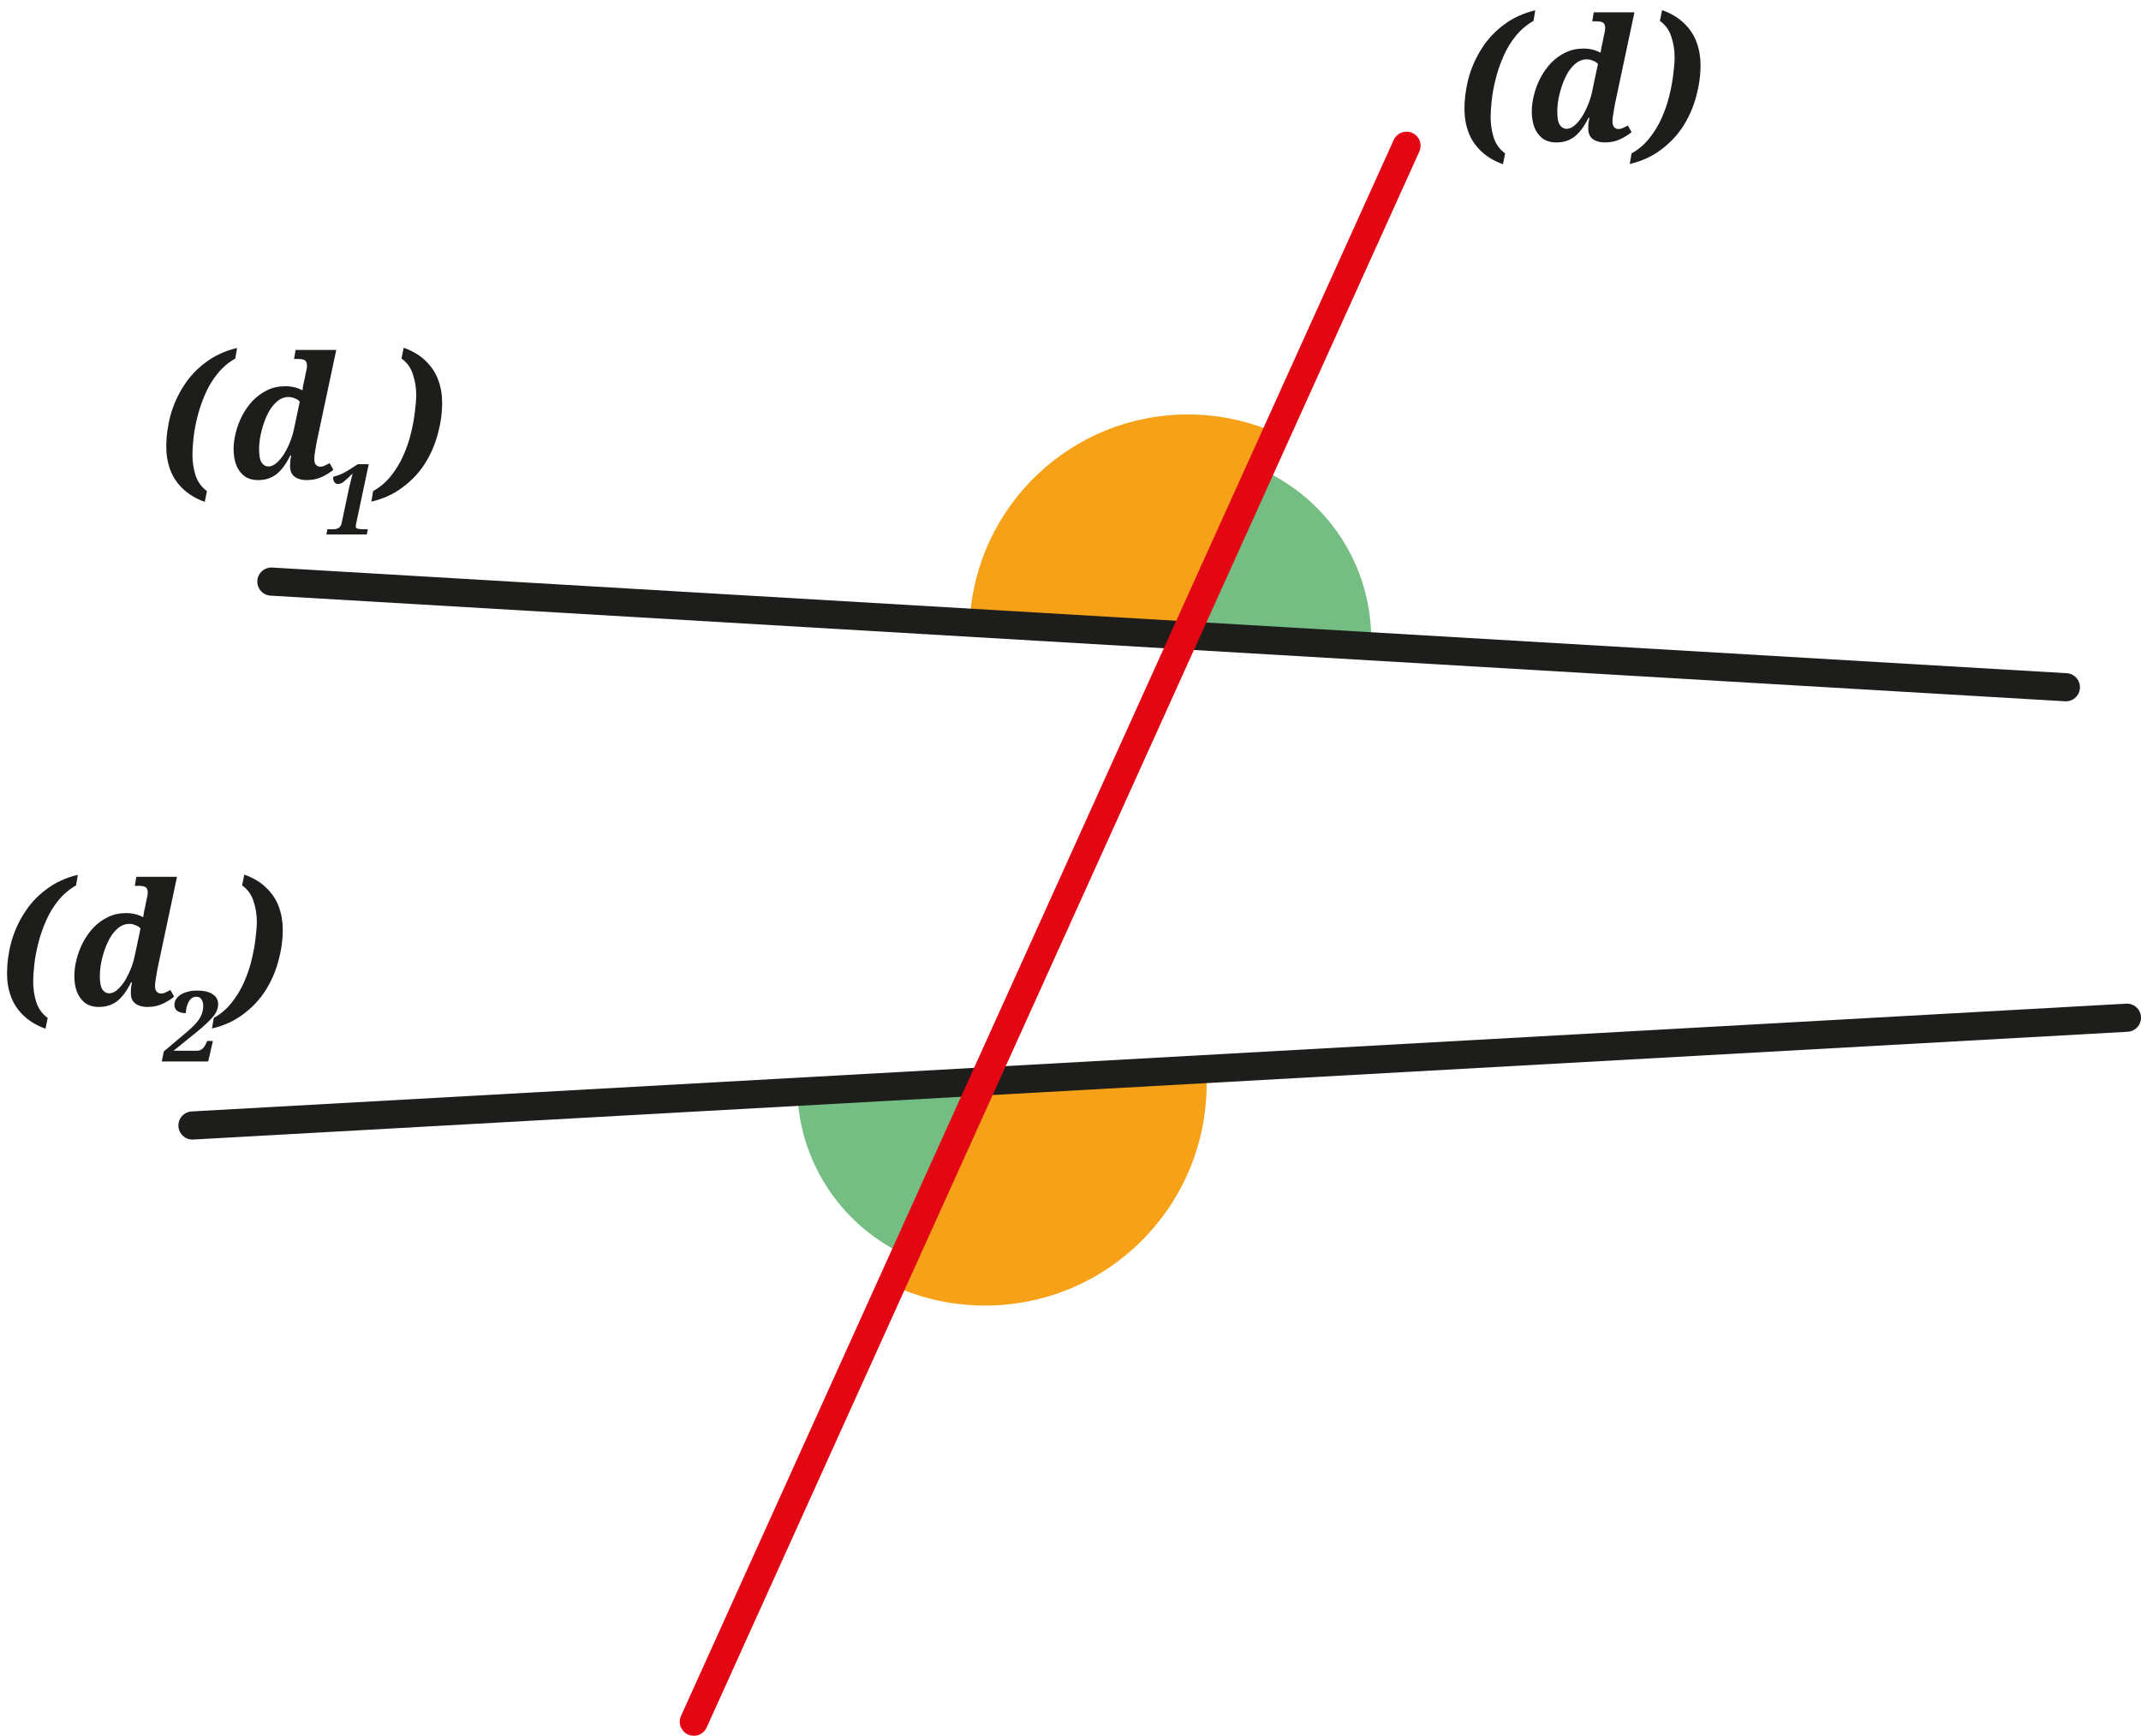
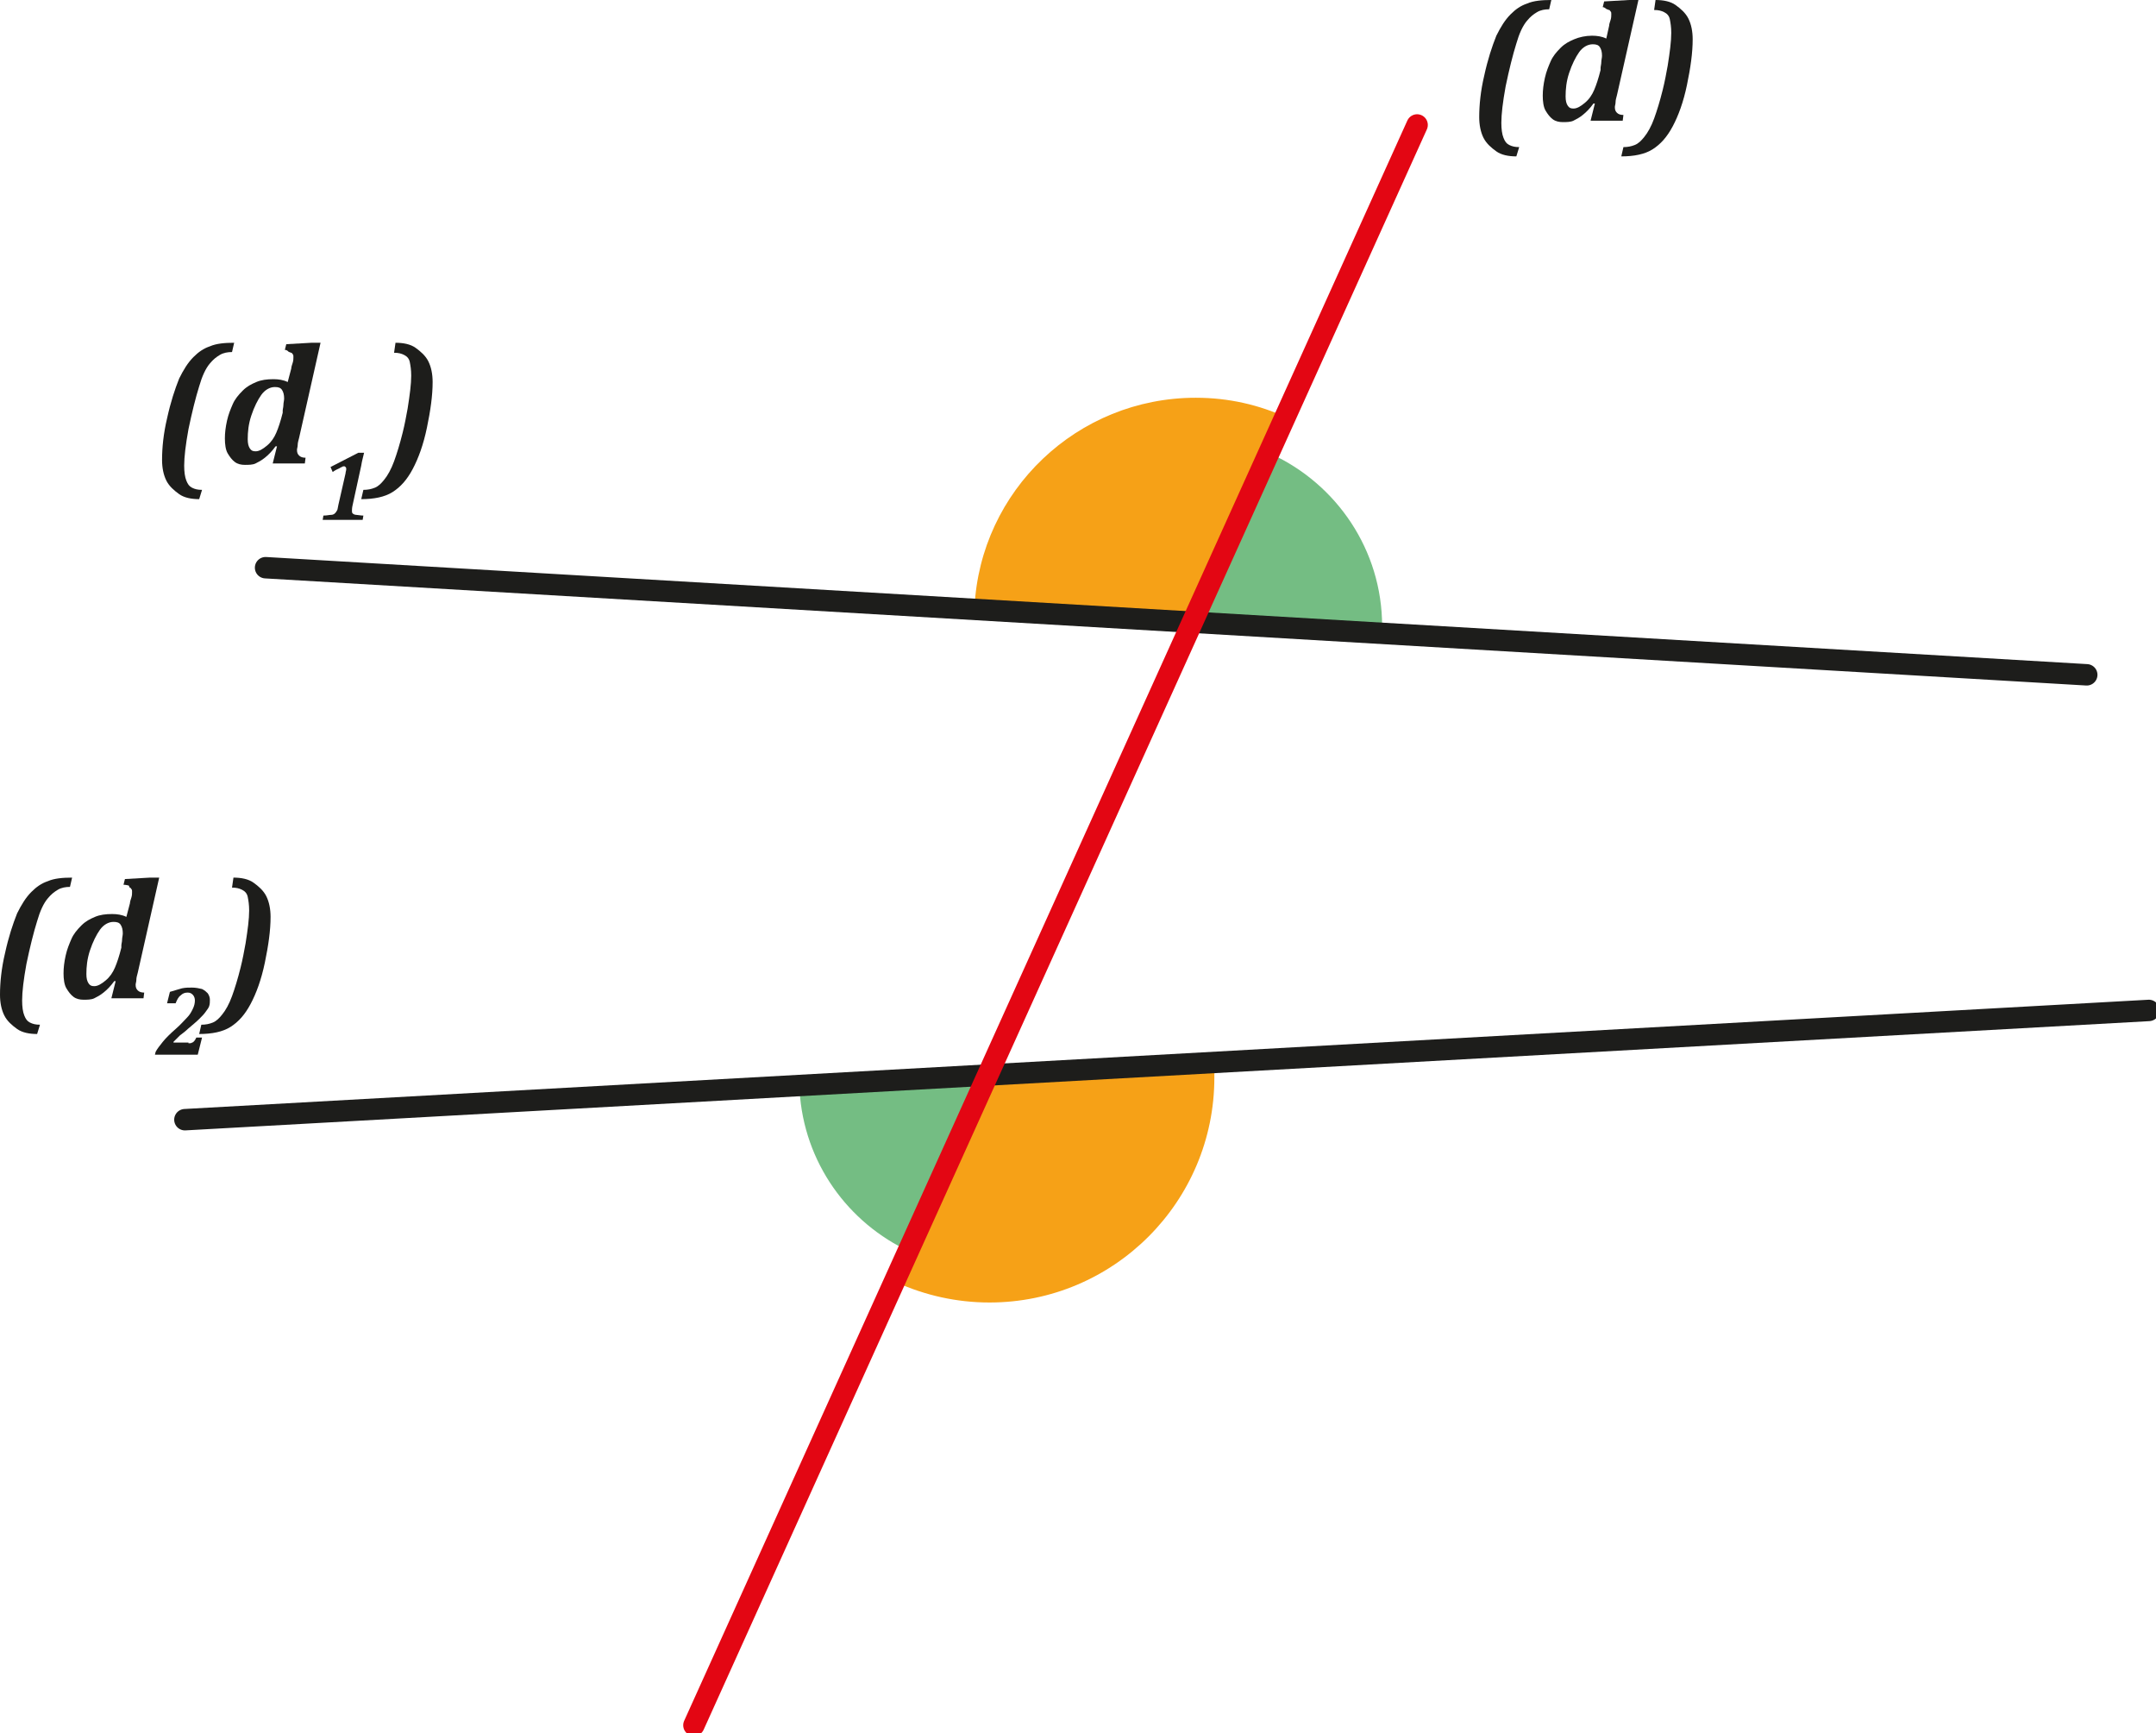
- <svg xmlns="http://www.w3.org/2000/svg" id="Calque_1" data-name="Calque 1" viewBox="0 0 152.19 123.38">
-   <defs>
-     <style>
-       .cls-1 {
-         stroke: #e30613;
-       }
- 
-       .cls-1, .cls-2 {
-         fill: none;
-         stroke-linecap: round;
-         stroke-miterlimit: 10;
-         stroke-width: 2px;
-       }
- 
-       .cls-3 {
-         fill: #1d1d1b;
-         font-family: Cambria-BoldItalic, Cambria;
-         font-size: 12px;
-         font-style: italic;
-         font-weight: 700;
-       }
- 
-       .cls-2 {
-         stroke: #1d1d1b;
-       }
- 
-       .cls-4 {
-         fill: #f6a117;
-       }
- 
-       .cls-4, .cls-5 {
-         stroke-width: 0px;
-       }
- 
-       .cls-5 {
-         fill: #74bd83;
-       }
-     </style>
-   </defs>
+ <svg xmlns="http://www.w3.org/2000/svg" version="1.1" id="Calque_1" x="0px" y="0px" viewBox="0 0 302 242.6" style="enable-background:new 0 0 302 242.6;" xml:space="preserve">
+   <style type="text/css">
+ 	.st0{fill:#74BD83;}
+ 	.st1{fill:#F6A117;}
+ 	.st2{fill:none;stroke:#1D1D1B;stroke-width:3;stroke-linecap:round;stroke-miterlimit:10;}
+ 	.st3{fill:none;stroke:#E30613;stroke-width:3;stroke-linecap:round;stroke-miterlimit:10;}
+ 	.st4{enable-background:new    ;}
+ 	.st5{fill:#1D1D1B;}
+ </style>
  <g>
-     <path class="cls-5" d="m64.44,89.25c-4.37-1.98-7.47-6.27-7.75-11.31l13.19-.73-5.45,12.04Z" />
-     <path class="cls-5" d="m97.44,46.28c.02-.28.03-.56.03-.85,0-5.36-3.19-9.97-7.77-12.04l-5.48,12.11,13.22.78Z" />
+     <path class="st0" d="M127.5,175.3c-8.7-4-14.9-12.5-15.5-22.6l26.4-1.5L127.5,175.3L127.5,175.3z" />
+     <path class="st0" d="M193.5,89.4c0-0.6,0.1-1.1,0.1-1.7c0-10.7-6.4-19.9-15.5-24.1l-11,24.2L193.5,89.4z" />
  </g>
  <g>
-     <path class="cls-4" d="m63.53,91.4c1.98.9,4.18,1.4,6.49,1.4,8.7,0,15.75-7.05,15.75-15.75,0-.29,0-.59-.02-.88l-15.72.88-6.49,14.35Z" />
-     <path class="cls-4" d="m90.84,30.84c-1.95-.88-4.12-1.38-6.4-1.38-8.3,0-15.08,6.51-15.51,14.7l15.47.91,6.44-14.24Z" />
+     <path class="st1" d="M125.6,179.6c4,1.8,8.4,2.8,13,2.8c17.4,0,31.5-14.1,31.5-31.5c0-0.6,0-1.2,0-1.8l-31.4,1.8L125.6,179.6   L125.6,179.6z" />
+     <path class="st1" d="M180.3,58.5c-3.9-1.8-8.2-2.8-12.8-2.8c-16.6,0-30.2,13-31,29.4l30.9,1.8L180.3,58.5L180.3,58.5z" />
  </g>
-   <line class="cls-2" x1="19.29" y1="41.34" x2="146.85" y2="48.85" />
-   <line class="cls-2" x1="13.68" y1="80" x2="151.19" y2="72.34" />
-   <line class="cls-1" x1="99.98" y1="10.36" x2="49.32" y2="122.38" />
-   <text class="cls-3" transform="translate(11.32 34)">
-     <tspan x="0" y="0">(d</tspan>
-   </text>
-   <text class="cls-3" transform="translate(22.92 37.99) scale(.58)">
-     <tspan x="0" y="0">1</tspan>
-   </text>
-   <text class="cls-3" transform="translate(26.93 34)">
-     <tspan x="0" y="0">)</tspan>
-   </text>
-   <text class="cls-3" transform="translate(0 71.45)">
-     <tspan x="0" y="0">(d</tspan>
-   </text>
-   <text class="cls-3" transform="translate(11.6 75.45) scale(.58)">
-     <tspan x="0" y="0">2</tspan>
-   </text>
-   <text class="cls-3" transform="translate(15.6 71.45)">
-     <tspan x="0" y="0">)</tspan>
-   </text>
-   <text class="cls-3" transform="translate(103.6 10)">
-     <tspan x="0" y="0">(d)</tspan>
-   </text>
+   <line class="st2" x1="37.2" y1="79.5" x2="292.3" y2="94.5" />
+   <line class="st2" x1="25.9" y1="156.8" x2="301" y2="141.5" />
+   <line class="st3" x1="198.5" y1="17.5" x2="97.2" y2="241.6" />
+   <g class="st4">
+     <path class="st5" d="M27.9,69.9c-1.1,0-2.1-0.2-2.8-0.7s-1.4-1.1-1.8-1.9s-0.6-1.8-0.6-2.9c0-1.7,0.2-3.7,0.7-5.8   c0.5-2.3,1.1-4.1,1.7-5.6c0.6-1.2,1.2-2.2,2-3c0.7-0.7,1.4-1.2,2.3-1.5c0.9-0.4,2.1-0.5,3.4-0.5l-0.3,1.3c-0.6,0-1.2,0.1-1.7,0.4   s-0.9,0.6-1.4,1.2c-0.6,0.7-1.1,1.8-1.5,3.2c-0.5,1.6-1,3.6-1.5,6c-0.4,2.2-0.6,3.9-0.6,5.1c0,0.9,0.1,1.6,0.3,2.1s0.4,0.8,0.8,1   s0.8,0.3,1.4,0.3L27.9,69.9z" />
+     <path class="st5" d="M40.8,51.6c0-0.2,0.1-0.5,0.2-0.8s0.1-0.6,0.1-0.8c0-0.2,0-0.3-0.1-0.4s-0.1-0.2-0.2-0.2s-0.2-0.1-0.3-0.1   S40.3,49,39.9,49l0.2-0.8l3.5-0.2h1.3l-3,13.3c-0.1,0.4-0.2,0.7-0.2,1s-0.1,0.5-0.1,0.7c0,0.4,0.1,0.6,0.3,0.8s0.5,0.3,0.9,0.3   l-0.1,0.8h-4.5l0.6-2.4l-0.2,0c-0.5,0.7-1,1.2-1.5,1.6s-0.9,0.6-1.3,0.8s-1,0.2-1.5,0.2c-0.5,0-1-0.1-1.4-0.4s-0.7-0.7-1-1.2   s-0.4-1.3-0.4-2.1c0-0.8,0.1-1.6,0.3-2.5s0.5-1.6,0.8-2.3s0.8-1.3,1.4-1.9s1.2-0.9,1.9-1.2s1.5-0.4,2.4-0.4c0.7,0,1.4,0.1,2,0.4   L40.8,51.6z M39.6,57.5c0-0.2,0.1-0.5,0.1-0.8s0.1-0.6,0.1-0.9c0-0.5-0.1-0.9-0.3-1.2s-0.5-0.4-1-0.4c-0.7,0-1.4,0.4-1.9,1.1   s-1,1.7-1.4,2.9s-0.5,2.3-0.5,3.3c0,0.6,0.1,1,0.3,1.3s0.4,0.4,0.8,0.4c0.5,0,1-0.3,1.6-0.8s1-1.1,1.3-1.8s0.6-1.6,0.9-2.8   L39.6,57.5z" />
+   </g>
+   <g class="st4">
+     <path class="st5" d="M49.4,70.7c-0.1,0.4-0.1,0.7-0.1,0.8c0,0.2,0,0.3,0.1,0.4c0.1,0.1,0.3,0.2,0.5,0.2c0.2,0,0.6,0.1,1,0.1   l-0.1,0.6h-5.6l0.1-0.6c0.5,0,0.8-0.1,1.1-0.1c0.2,0,0.4-0.1,0.5-0.2c0.1-0.1,0.2-0.2,0.3-0.4c0.1-0.1,0.1-0.4,0.2-0.8l1-4.4   c0-0.2,0.1-0.4,0.1-0.6c0-0.1,0-0.2-0.1-0.3c-0.1-0.1-0.1-0.1-0.2-0.1c-0.1,0-0.2,0-0.3,0.1c-0.1,0-0.2,0.1-0.4,0.2   c-0.2,0.1-0.5,0.2-0.9,0.5l-0.3-0.7l3.9-2H51c-0.1,0.5-0.3,1.1-0.4,1.8L49.4,70.7z" />
+   </g>
+   <g class="st4">
+     <path class="st5" d="M55.4,48c1.1,0,2.1,0.2,2.8,0.7s1.4,1.1,1.8,1.9s0.6,1.8,0.6,2.9c0,1.9-0.3,4-0.8,6.4s-1.2,4.3-2,5.8   s-1.7,2.5-2.8,3.2s-2.6,1-4.4,1l0.3-1.3c0.6,0,1.1-0.1,1.6-0.3s0.9-0.6,1.3-1.1c0.5-0.6,1-1.5,1.4-2.6s0.8-2.4,1.2-4   c0.3-1.2,0.5-2.3,0.7-3.4c0.3-1.9,0.5-3.4,0.5-4.6c0-0.8-0.1-1.4-0.2-1.9s-0.4-0.8-0.8-1s-0.8-0.3-1.4-0.3L55.4,48z" />
+   </g>
+   <g class="st4">
+     <path class="st5" d="M5.2,144.8c-1.1,0-2.1-0.2-2.8-0.7s-1.4-1.1-1.8-1.9S0,140.4,0,139.3c0-1.7,0.2-3.7,0.7-5.8   c0.5-2.3,1.1-4.1,1.7-5.6c0.6-1.2,1.2-2.2,2-3c0.7-0.7,1.4-1.2,2.3-1.5c0.9-0.4,2.1-0.5,3.4-0.5l-0.3,1.3c-0.6,0-1.2,0.1-1.7,0.4   s-0.9,0.6-1.4,1.2c-0.6,0.7-1.1,1.8-1.5,3.2c-0.5,1.6-1,3.6-1.5,6c-0.4,2.2-0.6,3.9-0.6,5.1c0,0.9,0.1,1.6,0.3,2.1s0.4,0.8,0.8,1   s0.8,0.3,1.4,0.3L5.2,144.8z" />
+     <path class="st5" d="M18.2,126.5c0-0.2,0.1-0.5,0.2-0.8s0.1-0.6,0.1-0.8c0-0.2,0-0.3-0.1-0.4s-0.1-0.2-0.2-0.2S18.1,124,18,124   s-0.3-0.1-0.7-0.1l0.2-0.8l3.5-0.2h1.3l-3,13.3c-0.1,0.4-0.2,0.7-0.2,1s-0.1,0.5-0.1,0.7c0,0.4,0.1,0.6,0.3,0.8s0.5,0.3,0.9,0.3   l-0.1,0.8h-4.5l0.6-2.4l-0.2,0c-0.5,0.7-1,1.2-1.5,1.6s-0.9,0.6-1.3,0.8s-1,0.2-1.5,0.2c-0.5,0-1-0.1-1.4-0.4s-0.7-0.7-1-1.2   s-0.4-1.3-0.4-2.1c0-0.8,0.1-1.6,0.3-2.5s0.5-1.6,0.8-2.3s0.8-1.3,1.4-1.9s1.2-0.9,1.9-1.2s1.5-0.4,2.4-0.4c0.7,0,1.4,0.1,2,0.4   L18.2,126.5z M17,132.4c0-0.2,0.1-0.5,0.1-0.8s0.1-0.6,0.1-0.9c0-0.5-0.1-0.9-0.3-1.2s-0.5-0.4-1-0.4c-0.7,0-1.4,0.4-1.9,1.1   s-1,1.7-1.4,2.9s-0.5,2.3-0.5,3.3c0,0.6,0.1,1,0.3,1.3s0.4,0.4,0.8,0.4c0.5,0,1-0.3,1.6-0.8s1-1.1,1.3-1.8s0.6-1.6,0.9-2.8   L17,132.4z" />
+   </g>
+   <g class="st4">
+     <path class="st5" d="M26.4,146.1c0.2,0,0.4,0,0.5-0.1c0.1,0,0.2-0.1,0.3-0.2c0.1-0.1,0.2-0.3,0.3-0.5h0.8l-0.6,2.4h-6l0.1-0.4   c0.2-0.4,0.6-0.9,1-1.4c0.4-0.5,1-1.1,1.8-1.8c0.7-0.6,1.2-1.2,1.6-1.6s0.6-0.8,0.8-1.2c0.2-0.4,0.3-0.8,0.3-1.2   c0-0.3-0.1-0.6-0.3-0.8s-0.4-0.3-0.7-0.3c-0.4,0-0.7,0.1-1,0.4c-0.3,0.2-0.5,0.6-0.7,1.1h-1.2l0.4-1.6c0.7-0.2,1.3-0.4,1.7-0.5   c0.5-0.1,0.9-0.1,1.4-0.1c0.5,0,1,0.1,1.4,0.2c0.4,0.2,0.6,0.4,0.8,0.6c0.2,0.3,0.3,0.6,0.3,0.9c0,0.3,0,0.6-0.1,0.9   s-0.3,0.5-0.5,0.8c-0.2,0.3-0.5,0.6-0.9,1c-0.4,0.4-0.9,0.8-1.6,1.4c-0.3,0.3-0.7,0.6-1.1,0.9c-0.4,0.4-0.7,0.7-0.9,0.9l0,0.1H26.4   z" />
+   </g>
+   <g class="st4">
+     <path class="st5" d="M32.7,122.9c1.1,0,2.1,0.2,2.8,0.7s1.4,1.1,1.8,1.9s0.6,1.8,0.6,2.9c0,1.9-0.3,4-0.8,6.4s-1.2,4.3-2,5.8   s-1.7,2.5-2.8,3.2s-2.6,1-4.4,1l0.3-1.3c0.6,0,1.1-0.1,1.6-0.3s0.9-0.6,1.3-1.1c0.5-0.6,1-1.5,1.4-2.6s0.8-2.4,1.2-4   c0.3-1.2,0.5-2.3,0.7-3.4c0.3-1.9,0.5-3.4,0.5-4.6c0-0.8-0.1-1.4-0.2-1.9s-0.4-0.8-0.8-1s-0.8-0.3-1.4-0.3L32.7,122.9z" />
+   </g>
+   <g class="st4">
+     <path class="st5" d="M212.4,21.9c-1.1,0-2.1-0.2-2.8-0.7s-1.4-1.1-1.8-1.9s-0.6-1.8-0.6-2.9c0-1.7,0.2-3.7,0.7-5.8   c0.5-2.3,1.1-4.1,1.7-5.6c0.6-1.2,1.2-2.2,2-3c0.7-0.7,1.4-1.2,2.3-1.5c0.9-0.4,2.1-0.5,3.4-0.5L217,1.3c-0.6,0-1.2,0.1-1.7,0.4   s-0.9,0.6-1.4,1.2c-0.6,0.7-1.1,1.8-1.5,3.2c-0.5,1.6-1,3.6-1.5,6c-0.4,2.2-0.6,3.9-0.6,5.1c0,0.9,0.1,1.6,0.3,2.1s0.4,0.8,0.8,1   s0.8,0.3,1.4,0.3L212.4,21.9z" />
+     <path class="st5" d="M225.4,3.6c0-0.2,0.1-0.5,0.2-0.8s0.1-0.6,0.1-0.8c0-0.2,0-0.3-0.1-0.4s-0.1-0.2-0.2-0.2s-0.2-0.1-0.3-0.1   S224.8,1,224.5,1l0.2-0.8l3.5-0.2h1.3l-3,13.3c-0.1,0.4-0.2,0.7-0.2,1s-0.1,0.5-0.1,0.7c0,0.4,0.1,0.6,0.3,0.8s0.5,0.3,0.9,0.3   l-0.1,0.8h-4.5l0.6-2.4l-0.2,0c-0.5,0.7-1,1.2-1.5,1.6s-0.9,0.6-1.3,0.8s-1,0.2-1.5,0.2c-0.5,0-1-0.1-1.4-0.4s-0.7-0.7-1-1.2   s-0.4-1.3-0.4-2.1c0-0.8,0.1-1.6,0.3-2.5s0.5-1.6,0.8-2.3s0.8-1.3,1.4-1.9s1.2-0.9,1.9-1.2S222.1,5,223,5c0.7,0,1.4,0.1,2,0.4   L225.4,3.6z M224.2,9.5c0-0.2,0.1-0.5,0.1-0.8s0.1-0.6,0.1-0.9c0-0.5-0.1-0.9-0.3-1.2s-0.5-0.4-1-0.4c-0.7,0-1.4,0.4-1.9,1.1   s-1,1.7-1.4,2.9s-0.5,2.3-0.5,3.3c0,0.6,0.1,1,0.3,1.3s0.4,0.4,0.8,0.4c0.5,0,1-0.3,1.6-0.8s1-1.1,1.3-1.8s0.6-1.6,0.9-2.8   L224.2,9.5z" />
+     <path class="st5" d="M231.9,0c1.1,0,2.1,0.2,2.8,0.7s1.4,1.1,1.8,1.9s0.6,1.8,0.6,2.9c0,1.9-0.3,4-0.8,6.4s-1.2,4.3-2,5.8   s-1.7,2.5-2.8,3.2s-2.6,1-4.4,1l0.3-1.3c0.6,0,1.1-0.1,1.6-0.3s0.9-0.6,1.3-1.1c0.5-0.6,1-1.5,1.4-2.6s0.8-2.4,1.2-4   c0.3-1.2,0.5-2.3,0.7-3.4c0.3-1.9,0.5-3.4,0.5-4.6c0-0.8-0.1-1.4-0.2-1.9s-0.4-0.8-0.8-1s-0.8-0.3-1.4-0.3L231.9,0z" />
+   </g>
</svg>
